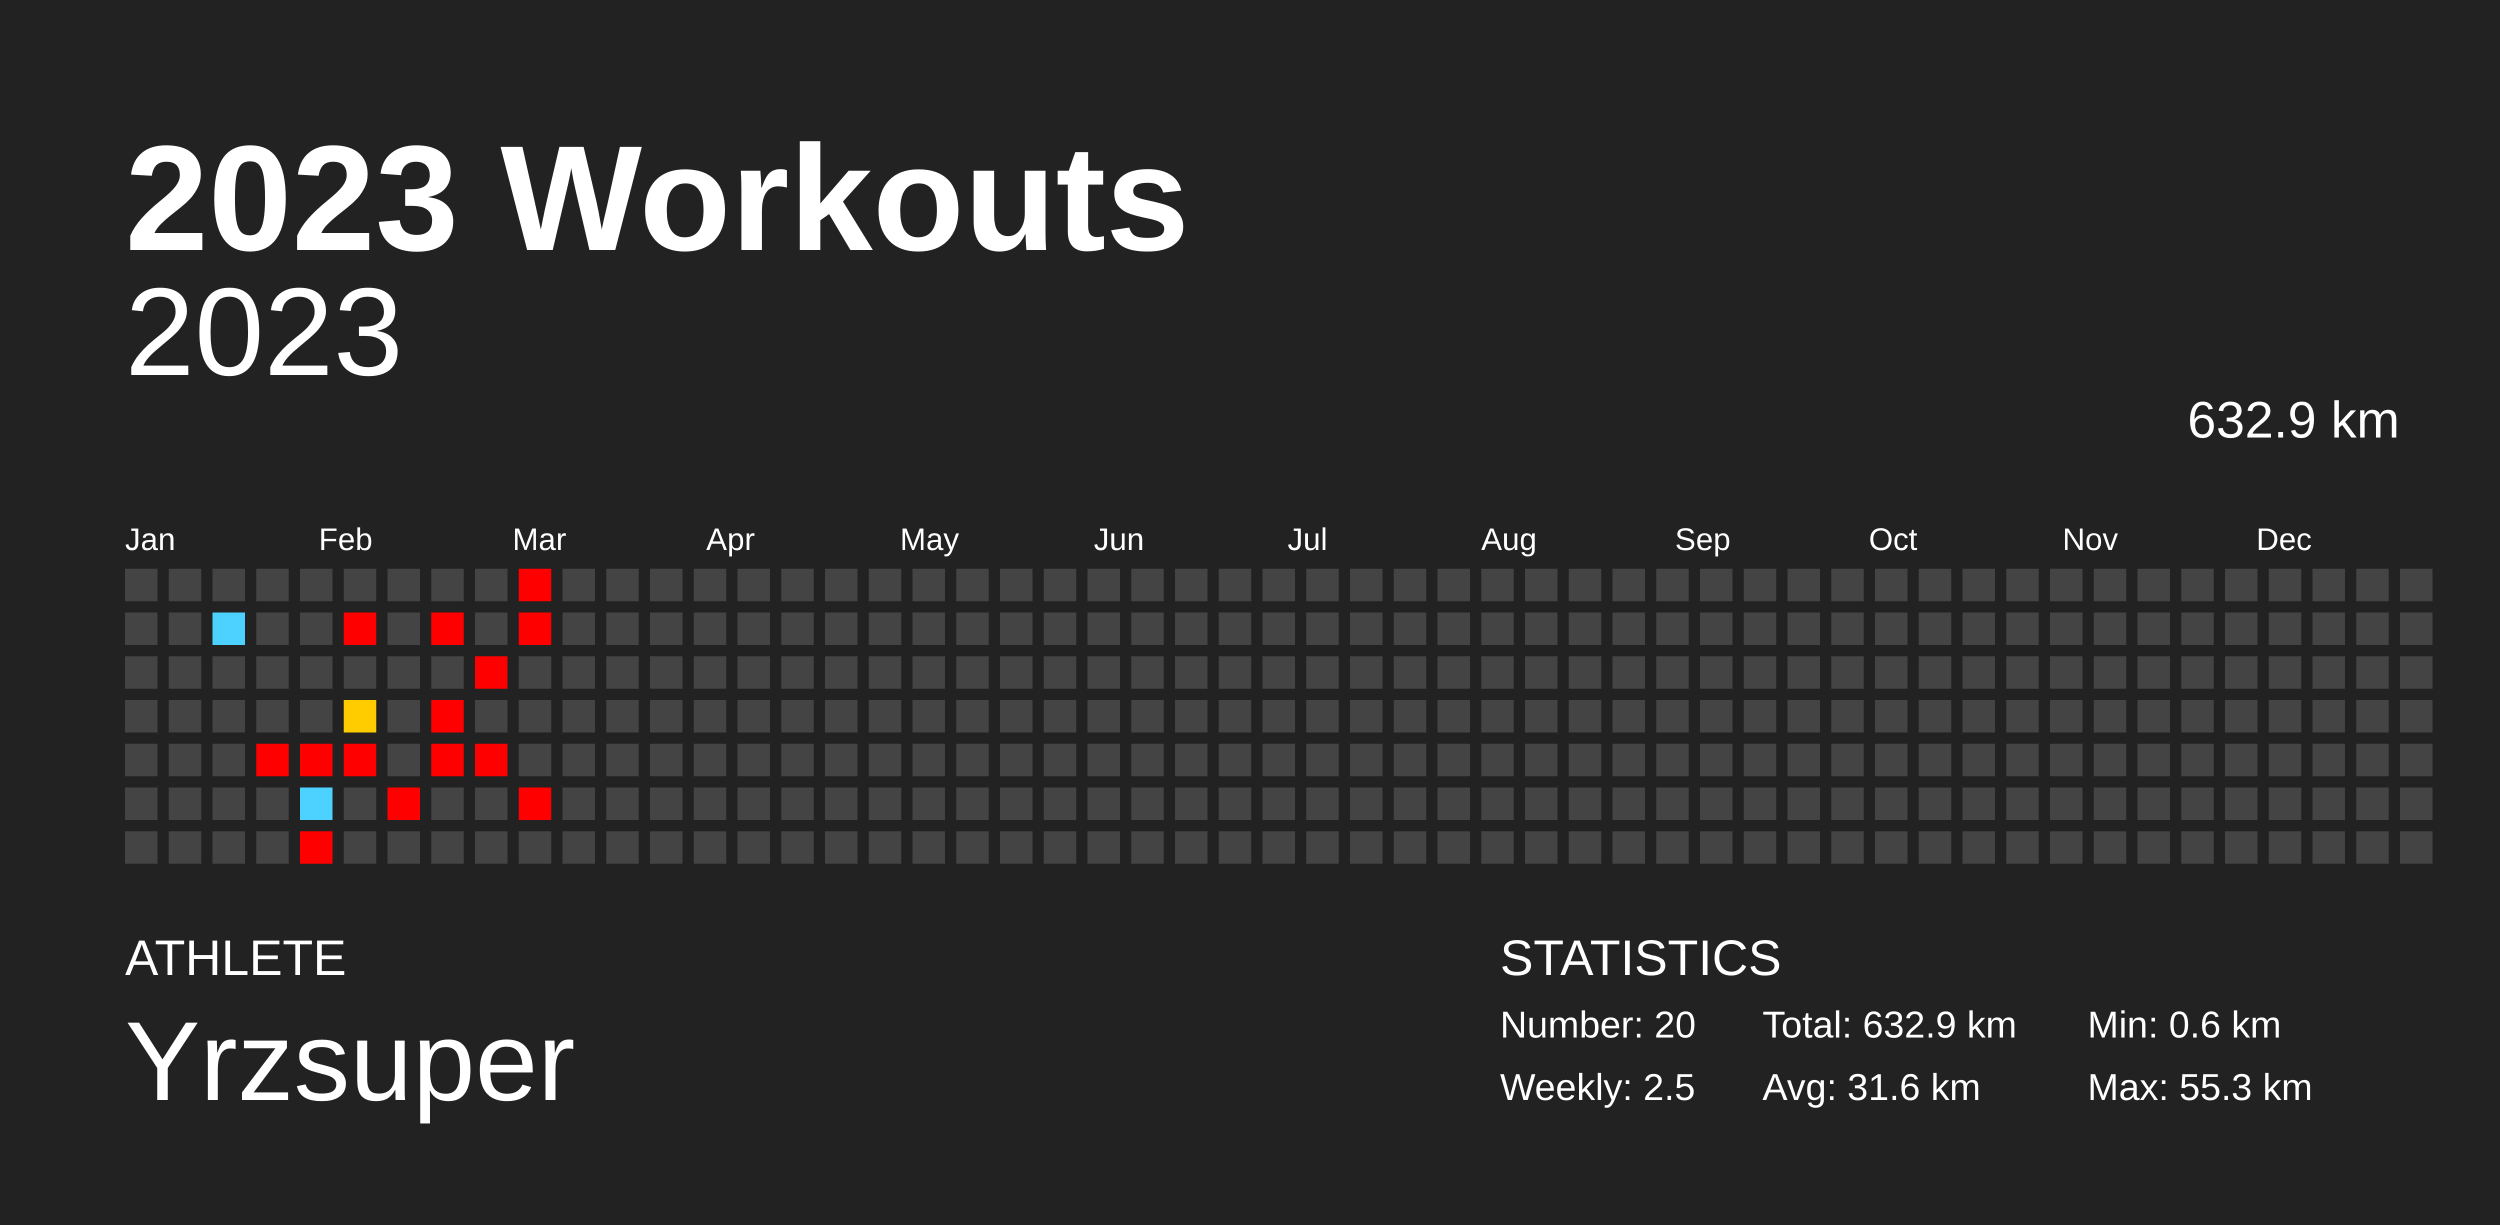
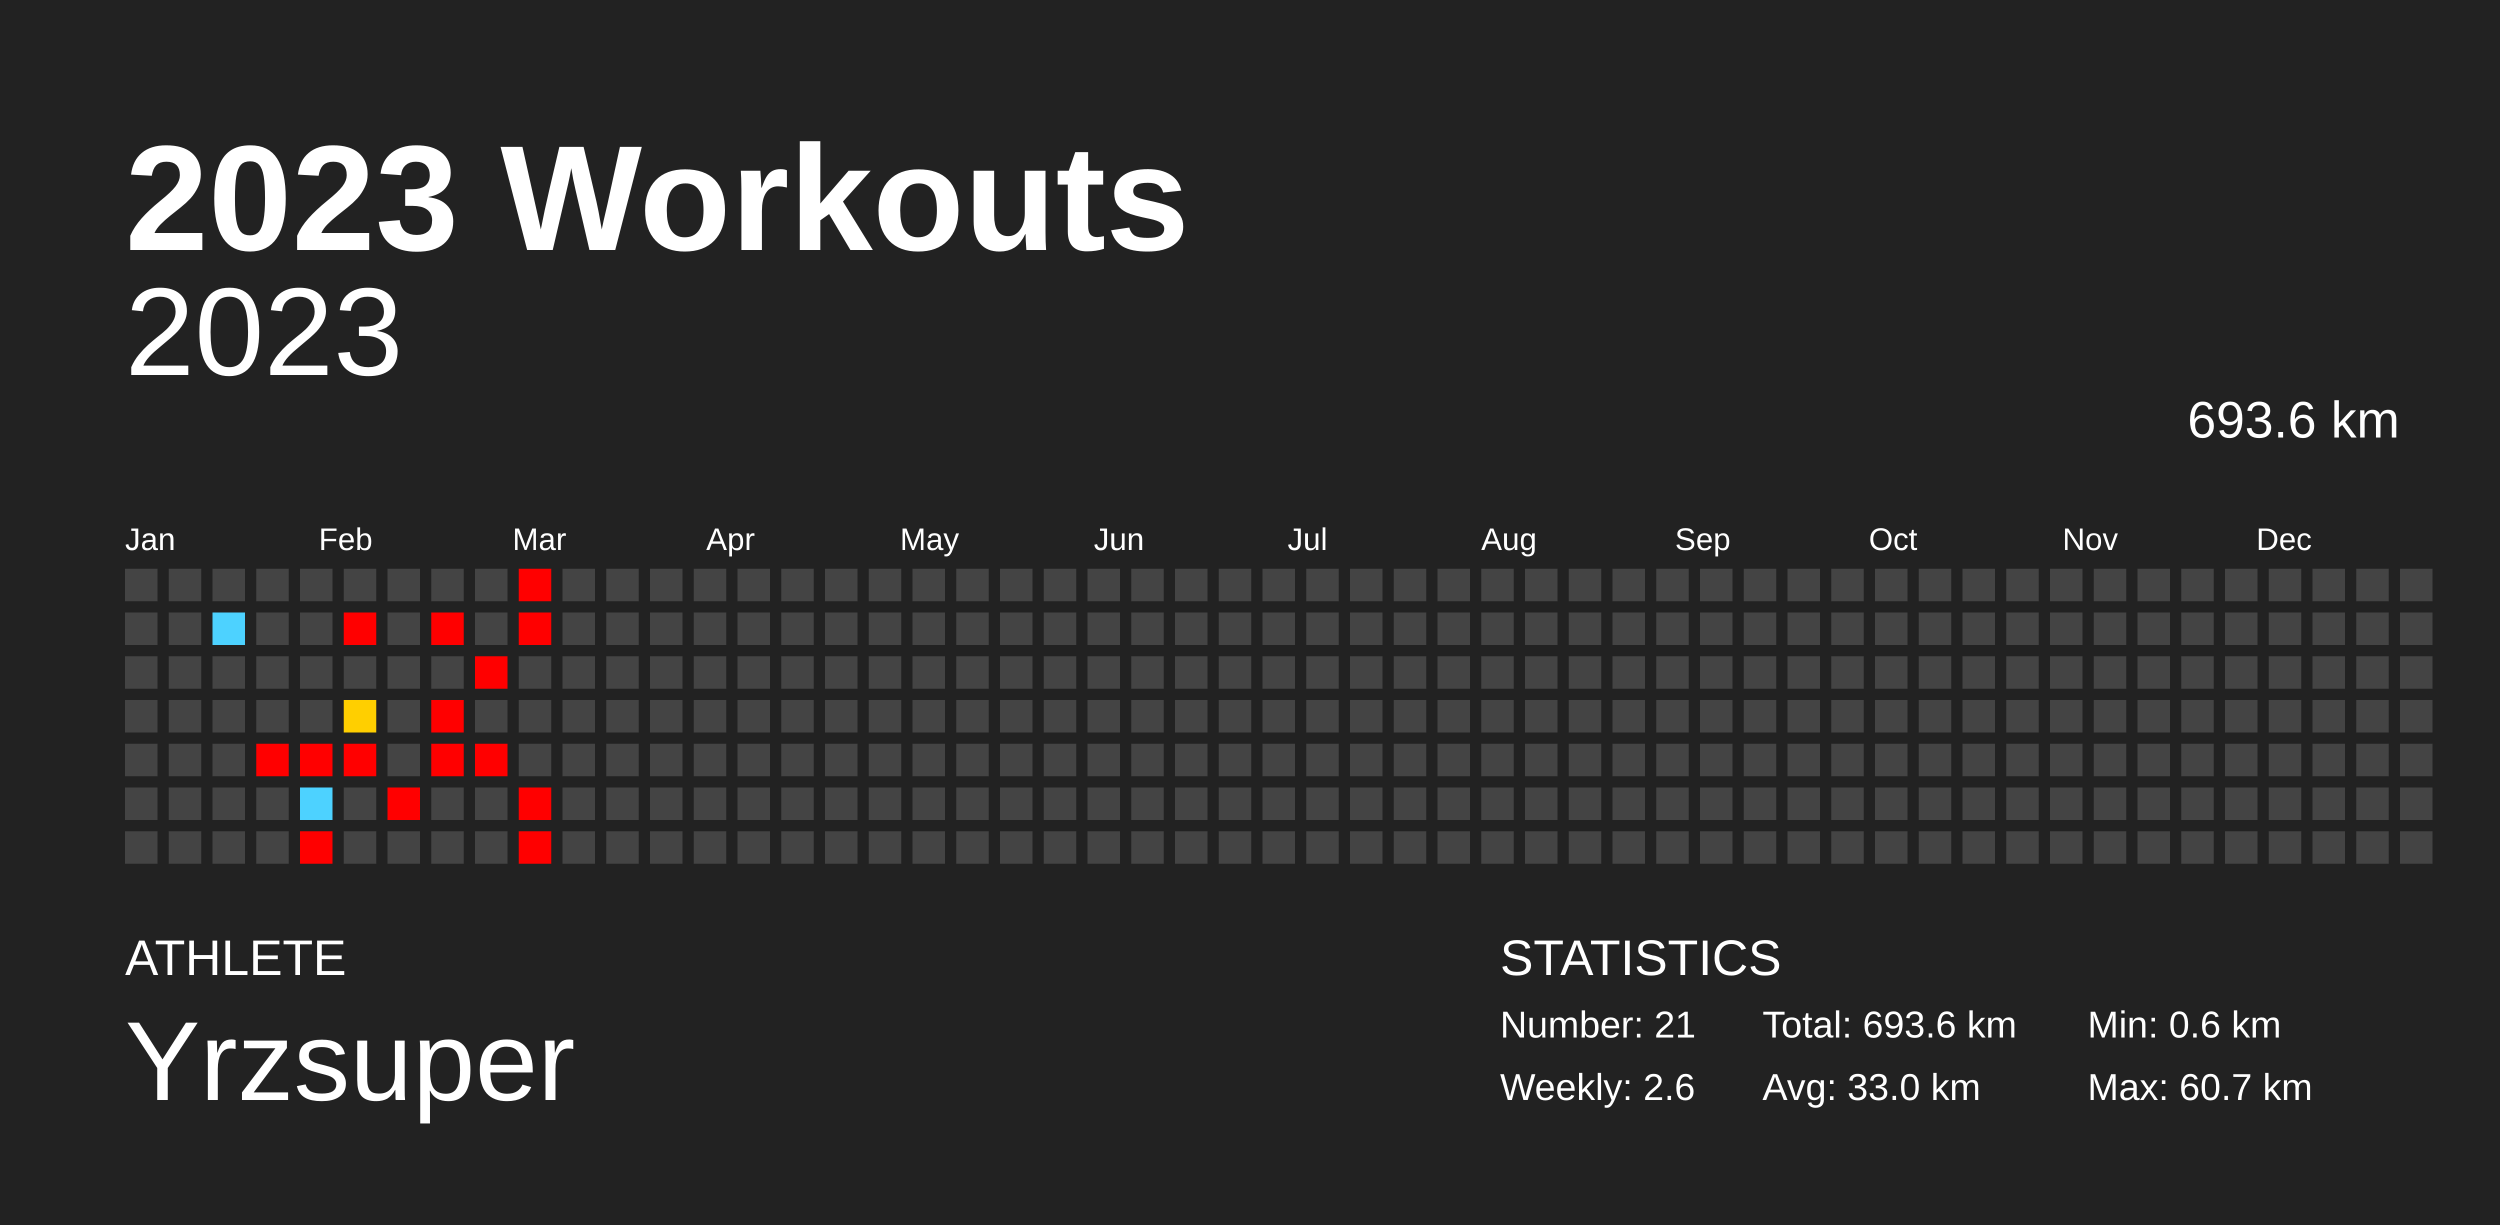
<svg xmlns="http://www.w3.org/2000/svg" baseProfile="full" height="98mm" version="1.1" viewBox="0,0,200,98" width="200mm">
  <defs />
  <rect fill="#222222" height="98" width="200" x="0" y="0" />
  <text fill="#FFFFFF" style="font-size:12px; font-family:Arial; font-weight:bold;" x="10" y="20">2023 Workouts</text>
  <text fill="#FFFFFF" style="font-size:4px; font-family:Arial" x="10" y="78">ATHLETE</text>
  <text fill="#FFFFFF" style="font-size:9px; font-family:Arial" x="10" y="88">Yrzsuper</text>
  <text fill="#FFFFFF" style="font-size:4px; font-family:Arial" x="120" y="78">STATISTICS</text>
-   <text fill="#FFFFFF" style="font-size:3px; font-family:Arial" x="120" y="83">Number: 20</text>
-   <text fill="#FFFFFF" style="font-size:3px; font-family:Arial" x="120" y="88">Weekly: 2.5</text>
-   <text fill="#FFFFFF" style="font-size:3px; font-family:Arial" x="141" y="83">Total: 632.9 km</text>
-   <text fill="#FFFFFF" style="font-size:3px; font-family:Arial" x="141" y="88">Avg: 31.6 km</text>
+   <text fill="#FFFFFF" style="font-size:3px; font-family:Arial" x="120" y="83">Number: 21</text>
+   <text fill="#FFFFFF" style="font-size:3px; font-family:Arial" x="120" y="88">Weekly: 2.6</text>
+   <text fill="#FFFFFF" style="font-size:3px; font-family:Arial" x="141" y="83">Total: 693.6 km</text>
+   <text fill="#FFFFFF" style="font-size:3px; font-family:Arial" x="141" y="88">Avg: 33.0 km</text>
  <text fill="#FFFFFF" style="font-size:3px; font-family:Arial" x="167" y="83">Min: 0.6 km</text>
-   <text fill="#FFFFFF" style="font-size:3px; font-family:Arial" x="167" y="88">Max: 55.3 km</text>
+   <text fill="#FFFFFF" style="font-size:3px; font-family:Arial" x="167" y="88">Max: 60.7 km</text>
  <text alignment-baseline="hanging" fill="#FFFFFF" style="font-size:10.0px; font-family:Arial;" x="10" y="30">2023</text>
-   <text alignment-baseline="hanging" fill="#FFFFFF" style="font-size:4.125px; font-family:Arial;" x="175" y="35">632.9 km</text>
+   <text alignment-baseline="hanging" fill="#FFFFFF" style="font-size:4.125px; font-family:Arial;" x="175" y="35">693.6 km</text>
  <text fill="#FFFFFF" style="font-size:2.5px; font-family:Arial" x="10.0" y="44">Jan</text>
  <text fill="#FFFFFF" style="font-size:2.5px; font-family:Arial" x="25.5" y="44">Feb</text>
  <text fill="#FFFFFF" style="font-size:2.5px; font-family:Arial" x="41.0" y="44">Mar</text>
  <text fill="#FFFFFF" style="font-size:2.5px; font-family:Arial" x="56.5" y="44">Apr</text>
  <text fill="#FFFFFF" style="font-size:2.5px; font-family:Arial" x="72.0" y="44">May</text>
  <text fill="#FFFFFF" style="font-size:2.5px; font-family:Arial" x="87.5" y="44">Jun</text>
  <text fill="#FFFFFF" style="font-size:2.5px; font-family:Arial" x="103.0" y="44">Jul</text>
  <text fill="#FFFFFF" style="font-size:2.5px; font-family:Arial" x="118.5" y="44">Aug</text>
  <text fill="#FFFFFF" style="font-size:2.5px; font-family:Arial" x="134.0" y="44">Sep</text>
  <text fill="#FFFFFF" style="font-size:2.5px; font-family:Arial" x="149.5" y="44">Oct</text>
  <text fill="#FFFFFF" style="font-size:2.5px; font-family:Arial" x="165.0" y="44">Nov</text>
  <text fill="#FFFFFF" style="font-size:2.5px; font-family:Arial" x="180.5" y="44">Dec</text>
  <rect fill="#444444" height="2.6" width="2.6" x="10.0" y="45.5" />
  <rect fill="#444444" height="2.6" width="2.6" x="10.0" y="49.0" />
  <rect fill="#444444" height="2.6" width="2.6" x="10.0" y="52.5" />
  <rect fill="#444444" height="2.6" width="2.6" x="10.0" y="56.0" />
  <rect fill="#444444" height="2.6" width="2.6" x="10.0" y="59.5" />
  <rect fill="#444444" height="2.6" width="2.6" x="10.0" y="63.0" />
  <rect fill="#444444" height="2.6" width="2.6" x="10.0" y="66.5" />
  <rect fill="#444444" height="2.6" width="2.6" x="13.5" y="45.5" />
  <rect fill="#444444" height="2.6" width="2.6" x="13.5" y="49.0" />
  <rect fill="#444444" height="2.6" width="2.6" x="13.5" y="52.5" />
  <rect fill="#444444" height="2.6" width="2.6" x="13.5" y="56.0" />
  <rect fill="#444444" height="2.6" width="2.6" x="13.5" y="59.5" />
  <rect fill="#444444" height="2.6" width="2.6" x="13.5" y="63.0" />
  <rect fill="#444444" height="2.6" width="2.6" x="13.5" y="66.5" />
  <rect fill="#444444" height="2.6" width="2.6" x="17.0" y="45.5" />
  <rect fill="#4dd2ff" height="2.6" width="2.6" x="17.0" y="49.0" />
  <rect fill="#444444" height="2.6" width="2.6" x="17.0" y="52.5" />
  <rect fill="#444444" height="2.6" width="2.6" x="17.0" y="56.0" />
  <rect fill="#444444" height="2.6" width="2.6" x="17.0" y="59.5" />
  <rect fill="#444444" height="2.6" width="2.6" x="17.0" y="63.0" />
  <rect fill="#444444" height="2.6" width="2.6" x="17.0" y="66.5" />
  <rect fill="#444444" height="2.6" width="2.6" x="20.5" y="45.5" />
  <rect fill="#444444" height="2.6" width="2.6" x="20.5" y="49.0" />
  <rect fill="#444444" height="2.6" width="2.6" x="20.5" y="52.5" />
  <rect fill="#444444" height="2.6" width="2.6" x="20.5" y="56.0" />
  <rect fill="red" height="2.6" width="2.6" x="20.5" y="59.5" />
  <rect fill="#444444" height="2.6" width="2.6" x="20.5" y="63.0" />
  <rect fill="#444444" height="2.6" width="2.6" x="20.5" y="66.5" />
  <rect fill="#444444" height="2.6" width="2.6" x="24.0" y="45.5" />
  <rect fill="#444444" height="2.6" width="2.6" x="24.0" y="49.0" />
  <rect fill="#444444" height="2.6" width="2.6" x="24.0" y="52.5" />
  <rect fill="#444444" height="2.6" width="2.6" x="24.0" y="56.0" />
  <rect fill="red" height="2.6" width="2.6" x="24.0" y="59.5" />
  <rect fill="#4dd2ff" height="2.6" width="2.6" x="24.0" y="63.0" />
  <rect fill="red" height="2.6" width="2.6" x="24.0" y="66.5" />
  <rect fill="#444444" height="2.6" width="2.6" x="27.5" y="45.5" />
  <rect fill="red" height="2.6" width="2.6" x="27.5" y="49.0" />
  <rect fill="#444444" height="2.6" width="2.6" x="27.5" y="52.5" />
-   <rect fill="#ffcc00" height="2.6" width="2.6" x="27.5" y="56.0" />
+   <rect fill="#ffcf00" height="2.6" width="2.6" x="27.5" y="56.0" />
  <rect fill="red" height="2.6" width="2.6" x="27.5" y="59.5" />
  <rect fill="#444444" height="2.6" width="2.6" x="27.5" y="63.0" />
  <rect fill="#444444" height="2.6" width="2.6" x="27.5" y="66.5" />
  <rect fill="#444444" height="2.6" width="2.6" x="31.0" y="45.5" />
  <rect fill="#444444" height="2.6" width="2.6" x="31.0" y="49.0" />
  <rect fill="#444444" height="2.6" width="2.6" x="31.0" y="52.5" />
  <rect fill="#444444" height="2.6" width="2.6" x="31.0" y="56.0" />
  <rect fill="#444444" height="2.6" width="2.6" x="31.0" y="59.5" />
  <rect fill="red" height="2.6" width="2.6" x="31.0" y="63.0" />
  <rect fill="#444444" height="2.6" width="2.6" x="31.0" y="66.5" />
  <rect fill="#444444" height="2.6" width="2.6" x="34.5" y="45.5" />
  <rect fill="red" height="2.6" width="2.6" x="34.5" y="49.0" />
  <rect fill="#444444" height="2.6" width="2.6" x="34.5" y="52.5" />
  <rect fill="red" height="2.6" width="2.6" x="34.5" y="56.0" />
  <rect fill="red" height="2.6" width="2.6" x="34.5" y="59.5" />
  <rect fill="#444444" height="2.6" width="2.6" x="34.5" y="63.0" />
  <rect fill="#444444" height="2.6" width="2.6" x="34.5" y="66.5" />
  <rect fill="#444444" height="2.6" width="2.6" x="38.0" y="45.5" />
  <rect fill="#444444" height="2.6" width="2.6" x="38.0" y="49.0" />
  <rect fill="red" height="2.6" width="2.6" x="38.0" y="52.5" />
  <rect fill="#444444" height="2.6" width="2.6" x="38.0" y="56.0" />
  <rect fill="red" height="2.6" width="2.6" x="38.0" y="59.5" />
  <rect fill="#444444" height="2.6" width="2.6" x="38.0" y="63.0" />
  <rect fill="#444444" height="2.6" width="2.6" x="38.0" y="66.5" />
  <rect fill="red" height="2.6" width="2.6" x="41.5" y="45.5" />
  <rect fill="red" height="2.6" width="2.6" x="41.5" y="49.0" />
  <rect fill="#444444" height="2.6" width="2.6" x="41.5" y="52.5" />
  <rect fill="#444444" height="2.6" width="2.6" x="41.5" y="56.0" />
  <rect fill="#444444" height="2.6" width="2.6" x="41.5" y="59.5" />
  <rect fill="red" height="2.6" width="2.6" x="41.5" y="63.0" />
-   <rect fill="#444444" height="2.6" width="2.6" x="41.5" y="66.5" />
+   <rect fill="red" height="2.6" width="2.6" x="41.5" y="66.5" />
  <rect fill="#444444" height="2.6" width="2.6" x="45.0" y="45.5" />
  <rect fill="#444444" height="2.6" width="2.6" x="45.0" y="49.0" />
  <rect fill="#444444" height="2.6" width="2.6" x="45.0" y="52.5" />
  <rect fill="#444444" height="2.6" width="2.6" x="45.0" y="56.0" />
  <rect fill="#444444" height="2.6" width="2.6" x="45.0" y="59.5" />
  <rect fill="#444444" height="2.6" width="2.6" x="45.0" y="63.0" />
  <rect fill="#444444" height="2.6" width="2.6" x="45.0" y="66.5" />
  <rect fill="#444444" height="2.6" width="2.6" x="48.5" y="45.5" />
  <rect fill="#444444" height="2.6" width="2.6" x="48.5" y="49.0" />
  <rect fill="#444444" height="2.6" width="2.6" x="48.5" y="52.5" />
  <rect fill="#444444" height="2.6" width="2.6" x="48.5" y="56.0" />
  <rect fill="#444444" height="2.6" width="2.6" x="48.5" y="59.5" />
  <rect fill="#444444" height="2.6" width="2.6" x="48.5" y="63.0" />
  <rect fill="#444444" height="2.6" width="2.6" x="48.5" y="66.5" />
  <rect fill="#444444" height="2.6" width="2.6" x="52.0" y="45.5" />
  <rect fill="#444444" height="2.6" width="2.6" x="52.0" y="49.0" />
  <rect fill="#444444" height="2.6" width="2.6" x="52.0" y="52.5" />
  <rect fill="#444444" height="2.6" width="2.6" x="52.0" y="56.0" />
  <rect fill="#444444" height="2.6" width="2.6" x="52.0" y="59.5" />
  <rect fill="#444444" height="2.6" width="2.6" x="52.0" y="63.0" />
  <rect fill="#444444" height="2.6" width="2.6" x="52.0" y="66.5" />
  <rect fill="#444444" height="2.6" width="2.6" x="55.5" y="45.5" />
  <rect fill="#444444" height="2.6" width="2.6" x="55.5" y="49.0" />
  <rect fill="#444444" height="2.6" width="2.6" x="55.5" y="52.5" />
  <rect fill="#444444" height="2.6" width="2.6" x="55.5" y="56.0" />
  <rect fill="#444444" height="2.6" width="2.6" x="55.5" y="59.5" />
  <rect fill="#444444" height="2.6" width="2.6" x="55.5" y="63.0" />
  <rect fill="#444444" height="2.6" width="2.6" x="55.5" y="66.5" />
  <rect fill="#444444" height="2.6" width="2.6" x="59.0" y="45.5" />
  <rect fill="#444444" height="2.6" width="2.6" x="59.0" y="49.0" />
  <rect fill="#444444" height="2.6" width="2.6" x="59.0" y="52.5" />
  <rect fill="#444444" height="2.6" width="2.6" x="59.0" y="56.0" />
  <rect fill="#444444" height="2.6" width="2.6" x="59.0" y="59.5" />
  <rect fill="#444444" height="2.6" width="2.6" x="59.0" y="63.0" />
  <rect fill="#444444" height="2.6" width="2.6" x="59.0" y="66.5" />
  <rect fill="#444444" height="2.6" width="2.6" x="62.5" y="45.5" />
  <rect fill="#444444" height="2.6" width="2.6" x="62.5" y="49.0" />
  <rect fill="#444444" height="2.6" width="2.6" x="62.5" y="52.5" />
  <rect fill="#444444" height="2.6" width="2.6" x="62.5" y="56.0" />
  <rect fill="#444444" height="2.6" width="2.6" x="62.5" y="59.5" />
  <rect fill="#444444" height="2.6" width="2.6" x="62.5" y="63.0" />
  <rect fill="#444444" height="2.6" width="2.6" x="62.5" y="66.5" />
  <rect fill="#444444" height="2.6" width="2.6" x="66.0" y="45.5" />
  <rect fill="#444444" height="2.6" width="2.6" x="66.0" y="49.0" />
  <rect fill="#444444" height="2.6" width="2.6" x="66.0" y="52.5" />
  <rect fill="#444444" height="2.6" width="2.6" x="66.0" y="56.0" />
  <rect fill="#444444" height="2.6" width="2.6" x="66.0" y="59.5" />
  <rect fill="#444444" height="2.6" width="2.6" x="66.0" y="63.0" />
  <rect fill="#444444" height="2.6" width="2.6" x="66.0" y="66.5" />
  <rect fill="#444444" height="2.6" width="2.6" x="69.5" y="45.5" />
  <rect fill="#444444" height="2.6" width="2.6" x="69.5" y="49.0" />
  <rect fill="#444444" height="2.6" width="2.6" x="69.5" y="52.5" />
  <rect fill="#444444" height="2.6" width="2.6" x="69.5" y="56.0" />
  <rect fill="#444444" height="2.6" width="2.6" x="69.5" y="59.5" />
  <rect fill="#444444" height="2.6" width="2.6" x="69.5" y="63.0" />
  <rect fill="#444444" height="2.6" width="2.6" x="69.5" y="66.5" />
  <rect fill="#444444" height="2.6" width="2.6" x="73.0" y="45.5" />
  <rect fill="#444444" height="2.6" width="2.6" x="73.0" y="49.0" />
  <rect fill="#444444" height="2.6" width="2.6" x="73.0" y="52.5" />
  <rect fill="#444444" height="2.6" width="2.6" x="73.0" y="56.0" />
  <rect fill="#444444" height="2.6" width="2.6" x="73.0" y="59.5" />
  <rect fill="#444444" height="2.6" width="2.6" x="73.0" y="63.0" />
  <rect fill="#444444" height="2.6" width="2.6" x="73.0" y="66.5" />
  <rect fill="#444444" height="2.6" width="2.6" x="76.5" y="45.5" />
  <rect fill="#444444" height="2.6" width="2.6" x="76.5" y="49.0" />
  <rect fill="#444444" height="2.6" width="2.6" x="76.5" y="52.5" />
  <rect fill="#444444" height="2.6" width="2.6" x="76.5" y="56.0" />
  <rect fill="#444444" height="2.6" width="2.6" x="76.5" y="59.5" />
  <rect fill="#444444" height="2.6" width="2.6" x="76.5" y="63.0" />
  <rect fill="#444444" height="2.6" width="2.6" x="76.5" y="66.5" />
  <rect fill="#444444" height="2.6" width="2.6" x="80.0" y="45.5" />
  <rect fill="#444444" height="2.6" width="2.6" x="80.0" y="49.0" />
  <rect fill="#444444" height="2.6" width="2.6" x="80.0" y="52.5" />
  <rect fill="#444444" height="2.6" width="2.6" x="80.0" y="56.0" />
  <rect fill="#444444" height="2.6" width="2.6" x="80.0" y="59.5" />
  <rect fill="#444444" height="2.6" width="2.6" x="80.0" y="63.0" />
  <rect fill="#444444" height="2.6" width="2.6" x="80.0" y="66.5" />
  <rect fill="#444444" height="2.6" width="2.6" x="83.5" y="45.5" />
  <rect fill="#444444" height="2.6" width="2.6" x="83.5" y="49.0" />
  <rect fill="#444444" height="2.6" width="2.6" x="83.5" y="52.5" />
  <rect fill="#444444" height="2.6" width="2.6" x="83.5" y="56.0" />
  <rect fill="#444444" height="2.6" width="2.6" x="83.5" y="59.5" />
  <rect fill="#444444" height="2.6" width="2.6" x="83.5" y="63.0" />
  <rect fill="#444444" height="2.6" width="2.6" x="83.5" y="66.5" />
  <rect fill="#444444" height="2.6" width="2.6" x="87.0" y="45.5" />
  <rect fill="#444444" height="2.6" width="2.6" x="87.0" y="49.0" />
  <rect fill="#444444" height="2.6" width="2.6" x="87.0" y="52.5" />
  <rect fill="#444444" height="2.6" width="2.6" x="87.0" y="56.0" />
  <rect fill="#444444" height="2.6" width="2.6" x="87.0" y="59.5" />
  <rect fill="#444444" height="2.6" width="2.6" x="87.0" y="63.0" />
  <rect fill="#444444" height="2.6" width="2.6" x="87.0" y="66.5" />
  <rect fill="#444444" height="2.6" width="2.6" x="90.5" y="45.5" />
  <rect fill="#444444" height="2.6" width="2.6" x="90.5" y="49.0" />
  <rect fill="#444444" height="2.6" width="2.6" x="90.5" y="52.5" />
  <rect fill="#444444" height="2.6" width="2.6" x="90.5" y="56.0" />
  <rect fill="#444444" height="2.6" width="2.6" x="90.5" y="59.5" />
  <rect fill="#444444" height="2.6" width="2.6" x="90.5" y="63.0" />
  <rect fill="#444444" height="2.6" width="2.6" x="90.5" y="66.5" />
  <rect fill="#444444" height="2.6" width="2.6" x="94.0" y="45.5" />
  <rect fill="#444444" height="2.6" width="2.6" x="94.0" y="49.0" />
  <rect fill="#444444" height="2.6" width="2.6" x="94.0" y="52.5" />
  <rect fill="#444444" height="2.6" width="2.6" x="94.0" y="56.0" />
  <rect fill="#444444" height="2.6" width="2.6" x="94.0" y="59.5" />
  <rect fill="#444444" height="2.6" width="2.6" x="94.0" y="63.0" />
  <rect fill="#444444" height="2.6" width="2.6" x="94.0" y="66.5" />
  <rect fill="#444444" height="2.6" width="2.6" x="97.5" y="45.5" />
  <rect fill="#444444" height="2.6" width="2.6" x="97.5" y="49.0" />
  <rect fill="#444444" height="2.6" width="2.6" x="97.5" y="52.5" />
  <rect fill="#444444" height="2.6" width="2.6" x="97.5" y="56.0" />
  <rect fill="#444444" height="2.6" width="2.6" x="97.5" y="59.5" />
  <rect fill="#444444" height="2.6" width="2.6" x="97.5" y="63.0" />
  <rect fill="#444444" height="2.6" width="2.6" x="97.5" y="66.5" />
  <rect fill="#444444" height="2.6" width="2.6" x="101.0" y="45.5" />
  <rect fill="#444444" height="2.6" width="2.6" x="101.0" y="49.0" />
  <rect fill="#444444" height="2.6" width="2.6" x="101.0" y="52.5" />
  <rect fill="#444444" height="2.6" width="2.6" x="101.0" y="56.0" />
  <rect fill="#444444" height="2.6" width="2.6" x="101.0" y="59.5" />
  <rect fill="#444444" height="2.6" width="2.6" x="101.0" y="63.0" />
  <rect fill="#444444" height="2.6" width="2.6" x="101.0" y="66.5" />
  <rect fill="#444444" height="2.6" width="2.6" x="104.5" y="45.5" />
  <rect fill="#444444" height="2.6" width="2.6" x="104.5" y="49.0" />
  <rect fill="#444444" height="2.6" width="2.6" x="104.5" y="52.5" />
  <rect fill="#444444" height="2.6" width="2.6" x="104.5" y="56.0" />
  <rect fill="#444444" height="2.6" width="2.6" x="104.5" y="59.5" />
  <rect fill="#444444" height="2.6" width="2.6" x="104.5" y="63.0" />
  <rect fill="#444444" height="2.6" width="2.6" x="104.5" y="66.5" />
  <rect fill="#444444" height="2.6" width="2.6" x="108.0" y="45.5" />
  <rect fill="#444444" height="2.6" width="2.6" x="108.0" y="49.0" />
  <rect fill="#444444" height="2.6" width="2.6" x="108.0" y="52.5" />
  <rect fill="#444444" height="2.6" width="2.6" x="108.0" y="56.0" />
  <rect fill="#444444" height="2.6" width="2.6" x="108.0" y="59.5" />
  <rect fill="#444444" height="2.6" width="2.6" x="108.0" y="63.0" />
  <rect fill="#444444" height="2.6" width="2.6" x="108.0" y="66.5" />
  <rect fill="#444444" height="2.6" width="2.6" x="111.5" y="45.5" />
  <rect fill="#444444" height="2.6" width="2.6" x="111.5" y="49.0" />
  <rect fill="#444444" height="2.6" width="2.6" x="111.5" y="52.5" />
  <rect fill="#444444" height="2.6" width="2.6" x="111.5" y="56.0" />
  <rect fill="#444444" height="2.6" width="2.6" x="111.5" y="59.5" />
  <rect fill="#444444" height="2.6" width="2.6" x="111.5" y="63.0" />
  <rect fill="#444444" height="2.6" width="2.6" x="111.5" y="66.5" />
  <rect fill="#444444" height="2.6" width="2.6" x="115.0" y="45.5" />
  <rect fill="#444444" height="2.6" width="2.6" x="115.0" y="49.0" />
  <rect fill="#444444" height="2.6" width="2.6" x="115.0" y="52.5" />
  <rect fill="#444444" height="2.6" width="2.6" x="115.0" y="56.0" />
  <rect fill="#444444" height="2.6" width="2.6" x="115.0" y="59.5" />
  <rect fill="#444444" height="2.6" width="2.6" x="115.0" y="63.0" />
  <rect fill="#444444" height="2.6" width="2.6" x="115.0" y="66.5" />
  <rect fill="#444444" height="2.6" width="2.6" x="118.5" y="45.5" />
  <rect fill="#444444" height="2.6" width="2.6" x="118.5" y="49.0" />
  <rect fill="#444444" height="2.6" width="2.6" x="118.5" y="52.5" />
  <rect fill="#444444" height="2.6" width="2.6" x="118.5" y="56.0" />
  <rect fill="#444444" height="2.6" width="2.6" x="118.5" y="59.5" />
  <rect fill="#444444" height="2.6" width="2.6" x="118.5" y="63.0" />
  <rect fill="#444444" height="2.6" width="2.6" x="118.5" y="66.5" />
  <rect fill="#444444" height="2.6" width="2.6" x="122.0" y="45.5" />
  <rect fill="#444444" height="2.6" width="2.6" x="122.0" y="49.0" />
  <rect fill="#444444" height="2.6" width="2.6" x="122.0" y="52.5" />
  <rect fill="#444444" height="2.6" width="2.6" x="122.0" y="56.0" />
  <rect fill="#444444" height="2.6" width="2.6" x="122.0" y="59.5" />
  <rect fill="#444444" height="2.6" width="2.6" x="122.0" y="63.0" />
  <rect fill="#444444" height="2.6" width="2.6" x="122.0" y="66.5" />
  <rect fill="#444444" height="2.6" width="2.6" x="125.5" y="45.5" />
  <rect fill="#444444" height="2.6" width="2.6" x="125.5" y="49.0" />
  <rect fill="#444444" height="2.6" width="2.6" x="125.5" y="52.5" />
  <rect fill="#444444" height="2.6" width="2.6" x="125.5" y="56.0" />
  <rect fill="#444444" height="2.6" width="2.6" x="125.5" y="59.5" />
  <rect fill="#444444" height="2.6" width="2.6" x="125.5" y="63.0" />
  <rect fill="#444444" height="2.6" width="2.6" x="125.5" y="66.5" />
  <rect fill="#444444" height="2.6" width="2.6" x="129.0" y="45.5" />
  <rect fill="#444444" height="2.6" width="2.6" x="129.0" y="49.0" />
  <rect fill="#444444" height="2.6" width="2.6" x="129.0" y="52.5" />
  <rect fill="#444444" height="2.6" width="2.6" x="129.0" y="56.0" />
  <rect fill="#444444" height="2.6" width="2.6" x="129.0" y="59.5" />
  <rect fill="#444444" height="2.6" width="2.6" x="129.0" y="63.0" />
  <rect fill="#444444" height="2.6" width="2.6" x="129.0" y="66.5" />
  <rect fill="#444444" height="2.6" width="2.6" x="132.5" y="45.5" />
  <rect fill="#444444" height="2.6" width="2.6" x="132.5" y="49.0" />
  <rect fill="#444444" height="2.6" width="2.6" x="132.5" y="52.5" />
  <rect fill="#444444" height="2.6" width="2.6" x="132.5" y="56.0" />
  <rect fill="#444444" height="2.6" width="2.6" x="132.5" y="59.5" />
  <rect fill="#444444" height="2.6" width="2.6" x="132.5" y="63.0" />
  <rect fill="#444444" height="2.6" width="2.6" x="132.5" y="66.5" />
  <rect fill="#444444" height="2.6" width="2.6" x="136.0" y="45.5" />
  <rect fill="#444444" height="2.6" width="2.6" x="136.0" y="49.0" />
  <rect fill="#444444" height="2.6" width="2.6" x="136.0" y="52.5" />
  <rect fill="#444444" height="2.6" width="2.6" x="136.0" y="56.0" />
  <rect fill="#444444" height="2.6" width="2.6" x="136.0" y="59.5" />
  <rect fill="#444444" height="2.6" width="2.6" x="136.0" y="63.0" />
  <rect fill="#444444" height="2.6" width="2.6" x="136.0" y="66.5" />
  <rect fill="#444444" height="2.6" width="2.6" x="139.5" y="45.5" />
  <rect fill="#444444" height="2.6" width="2.6" x="139.5" y="49.0" />
  <rect fill="#444444" height="2.6" width="2.6" x="139.5" y="52.5" />
  <rect fill="#444444" height="2.6" width="2.6" x="139.5" y="56.0" />
  <rect fill="#444444" height="2.6" width="2.6" x="139.5" y="59.5" />
  <rect fill="#444444" height="2.6" width="2.6" x="139.5" y="63.0" />
  <rect fill="#444444" height="2.6" width="2.6" x="139.5" y="66.5" />
  <rect fill="#444444" height="2.6" width="2.6" x="143.0" y="45.5" />
  <rect fill="#444444" height="2.6" width="2.6" x="143.0" y="49.0" />
  <rect fill="#444444" height="2.6" width="2.6" x="143.0" y="52.5" />
  <rect fill="#444444" height="2.6" width="2.6" x="143.0" y="56.0" />
  <rect fill="#444444" height="2.6" width="2.6" x="143.0" y="59.5" />
  <rect fill="#444444" height="2.6" width="2.6" x="143.0" y="63.0" />
  <rect fill="#444444" height="2.6" width="2.6" x="143.0" y="66.5" />
  <rect fill="#444444" height="2.6" width="2.6" x="146.5" y="45.5" />
  <rect fill="#444444" height="2.6" width="2.6" x="146.5" y="49.0" />
  <rect fill="#444444" height="2.6" width="2.6" x="146.5" y="52.5" />
  <rect fill="#444444" height="2.6" width="2.6" x="146.5" y="56.0" />
  <rect fill="#444444" height="2.6" width="2.6" x="146.5" y="59.5" />
  <rect fill="#444444" height="2.6" width="2.6" x="146.5" y="63.0" />
  <rect fill="#444444" height="2.6" width="2.6" x="146.5" y="66.5" />
  <rect fill="#444444" height="2.6" width="2.6" x="150.0" y="45.5" />
  <rect fill="#444444" height="2.6" width="2.6" x="150.0" y="49.0" />
  <rect fill="#444444" height="2.6" width="2.6" x="150.0" y="52.5" />
  <rect fill="#444444" height="2.6" width="2.6" x="150.0" y="56.0" />
  <rect fill="#444444" height="2.6" width="2.6" x="150.0" y="59.5" />
  <rect fill="#444444" height="2.6" width="2.6" x="150.0" y="63.0" />
  <rect fill="#444444" height="2.6" width="2.6" x="150.0" y="66.5" />
  <rect fill="#444444" height="2.6" width="2.6" x="153.5" y="45.5" />
  <rect fill="#444444" height="2.6" width="2.6" x="153.5" y="49.0" />
  <rect fill="#444444" height="2.6" width="2.6" x="153.5" y="52.5" />
  <rect fill="#444444" height="2.6" width="2.6" x="153.5" y="56.0" />
  <rect fill="#444444" height="2.6" width="2.6" x="153.5" y="59.5" />
  <rect fill="#444444" height="2.6" width="2.6" x="153.5" y="63.0" />
  <rect fill="#444444" height="2.6" width="2.6" x="153.5" y="66.5" />
  <rect fill="#444444" height="2.6" width="2.6" x="157.0" y="45.5" />
  <rect fill="#444444" height="2.6" width="2.6" x="157.0" y="49.0" />
  <rect fill="#444444" height="2.6" width="2.6" x="157.0" y="52.5" />
  <rect fill="#444444" height="2.6" width="2.6" x="157.0" y="56.0" />
  <rect fill="#444444" height="2.6" width="2.6" x="157.0" y="59.5" />
  <rect fill="#444444" height="2.6" width="2.6" x="157.0" y="63.0" />
  <rect fill="#444444" height="2.6" width="2.6" x="157.0" y="66.5" />
  <rect fill="#444444" height="2.6" width="2.6" x="160.5" y="45.5" />
  <rect fill="#444444" height="2.6" width="2.6" x="160.5" y="49.0" />
  <rect fill="#444444" height="2.6" width="2.6" x="160.5" y="52.5" />
  <rect fill="#444444" height="2.6" width="2.6" x="160.5" y="56.0" />
  <rect fill="#444444" height="2.6" width="2.6" x="160.5" y="59.5" />
  <rect fill="#444444" height="2.6" width="2.6" x="160.5" y="63.0" />
  <rect fill="#444444" height="2.6" width="2.6" x="160.5" y="66.5" />
  <rect fill="#444444" height="2.6" width="2.6" x="164.0" y="45.5" />
  <rect fill="#444444" height="2.6" width="2.6" x="164.0" y="49.0" />
  <rect fill="#444444" height="2.6" width="2.6" x="164.0" y="52.5" />
  <rect fill="#444444" height="2.6" width="2.6" x="164.0" y="56.0" />
  <rect fill="#444444" height="2.6" width="2.6" x="164.0" y="59.5" />
  <rect fill="#444444" height="2.6" width="2.6" x="164.0" y="63.0" />
  <rect fill="#444444" height="2.6" width="2.6" x="164.0" y="66.5" />
  <rect fill="#444444" height="2.6" width="2.6" x="167.5" y="45.5" />
  <rect fill="#444444" height="2.6" width="2.6" x="167.5" y="49.0" />
  <rect fill="#444444" height="2.6" width="2.6" x="167.5" y="52.5" />
  <rect fill="#444444" height="2.6" width="2.6" x="167.5" y="56.0" />
  <rect fill="#444444" height="2.6" width="2.6" x="167.5" y="59.5" />
  <rect fill="#444444" height="2.6" width="2.6" x="167.5" y="63.0" />
  <rect fill="#444444" height="2.6" width="2.6" x="167.5" y="66.5" />
  <rect fill="#444444" height="2.6" width="2.6" x="171.0" y="45.5" />
  <rect fill="#444444" height="2.6" width="2.6" x="171.0" y="49.0" />
  <rect fill="#444444" height="2.6" width="2.6" x="171.0" y="52.5" />
  <rect fill="#444444" height="2.6" width="2.6" x="171.0" y="56.0" />
  <rect fill="#444444" height="2.6" width="2.6" x="171.0" y="59.5" />
  <rect fill="#444444" height="2.6" width="2.6" x="171.0" y="63.0" />
  <rect fill="#444444" height="2.6" width="2.6" x="171.0" y="66.5" />
  <rect fill="#444444" height="2.6" width="2.6" x="174.5" y="45.5" />
  <rect fill="#444444" height="2.6" width="2.6" x="174.5" y="49.0" />
  <rect fill="#444444" height="2.6" width="2.6" x="174.5" y="52.5" />
  <rect fill="#444444" height="2.6" width="2.6" x="174.5" y="56.0" />
  <rect fill="#444444" height="2.6" width="2.6" x="174.5" y="59.5" />
  <rect fill="#444444" height="2.6" width="2.6" x="174.5" y="63.0" />
  <rect fill="#444444" height="2.6" width="2.6" x="174.5" y="66.5" />
  <rect fill="#444444" height="2.6" width="2.6" x="178.0" y="45.5" />
  <rect fill="#444444" height="2.6" width="2.6" x="178.0" y="49.0" />
  <rect fill="#444444" height="2.6" width="2.6" x="178.0" y="52.5" />
  <rect fill="#444444" height="2.6" width="2.6" x="178.0" y="56.0" />
  <rect fill="#444444" height="2.6" width="2.6" x="178.0" y="59.5" />
  <rect fill="#444444" height="2.6" width="2.6" x="178.0" y="63.0" />
  <rect fill="#444444" height="2.6" width="2.6" x="178.0" y="66.5" />
  <rect fill="#444444" height="2.6" width="2.6" x="181.5" y="45.5" />
  <rect fill="#444444" height="2.6" width="2.6" x="181.5" y="49.0" />
  <rect fill="#444444" height="2.6" width="2.6" x="181.5" y="52.5" />
  <rect fill="#444444" height="2.6" width="2.6" x="181.5" y="56.0" />
  <rect fill="#444444" height="2.6" width="2.6" x="181.5" y="59.5" />
  <rect fill="#444444" height="2.6" width="2.6" x="181.5" y="63.0" />
  <rect fill="#444444" height="2.6" width="2.6" x="181.5" y="66.5" />
  <rect fill="#444444" height="2.6" width="2.6" x="185.0" y="45.5" />
  <rect fill="#444444" height="2.6" width="2.6" x="185.0" y="49.0" />
  <rect fill="#444444" height="2.6" width="2.6" x="185.0" y="52.5" />
  <rect fill="#444444" height="2.6" width="2.6" x="185.0" y="56.0" />
  <rect fill="#444444" height="2.6" width="2.6" x="185.0" y="59.5" />
  <rect fill="#444444" height="2.6" width="2.6" x="185.0" y="63.0" />
  <rect fill="#444444" height="2.6" width="2.6" x="185.0" y="66.5" />
  <rect fill="#444444" height="2.6" width="2.6" x="188.5" y="45.5" />
  <rect fill="#444444" height="2.6" width="2.6" x="188.5" y="49.0" />
  <rect fill="#444444" height="2.6" width="2.6" x="188.5" y="52.5" />
  <rect fill="#444444" height="2.6" width="2.6" x="188.5" y="56.0" />
  <rect fill="#444444" height="2.6" width="2.6" x="188.5" y="59.5" />
  <rect fill="#444444" height="2.6" width="2.6" x="188.5" y="63.0" />
  <rect fill="#444444" height="2.6" width="2.6" x="188.5" y="66.5" />
  <rect fill="#444444" height="2.6" width="2.6" x="192.0" y="45.5" />
  <rect fill="#444444" height="2.6" width="2.6" x="192.0" y="49.0" />
  <rect fill="#444444" height="2.6" width="2.6" x="192.0" y="52.5" />
  <rect fill="#444444" height="2.6" width="2.6" x="192.0" y="56.0" />
  <rect fill="#444444" height="2.6" width="2.6" x="192.0" y="59.5" />
  <rect fill="#444444" height="2.6" width="2.6" x="192.0" y="63.0" />
  <rect fill="#444444" height="2.6" width="2.6" x="192.0" y="66.5" />
</svg>
